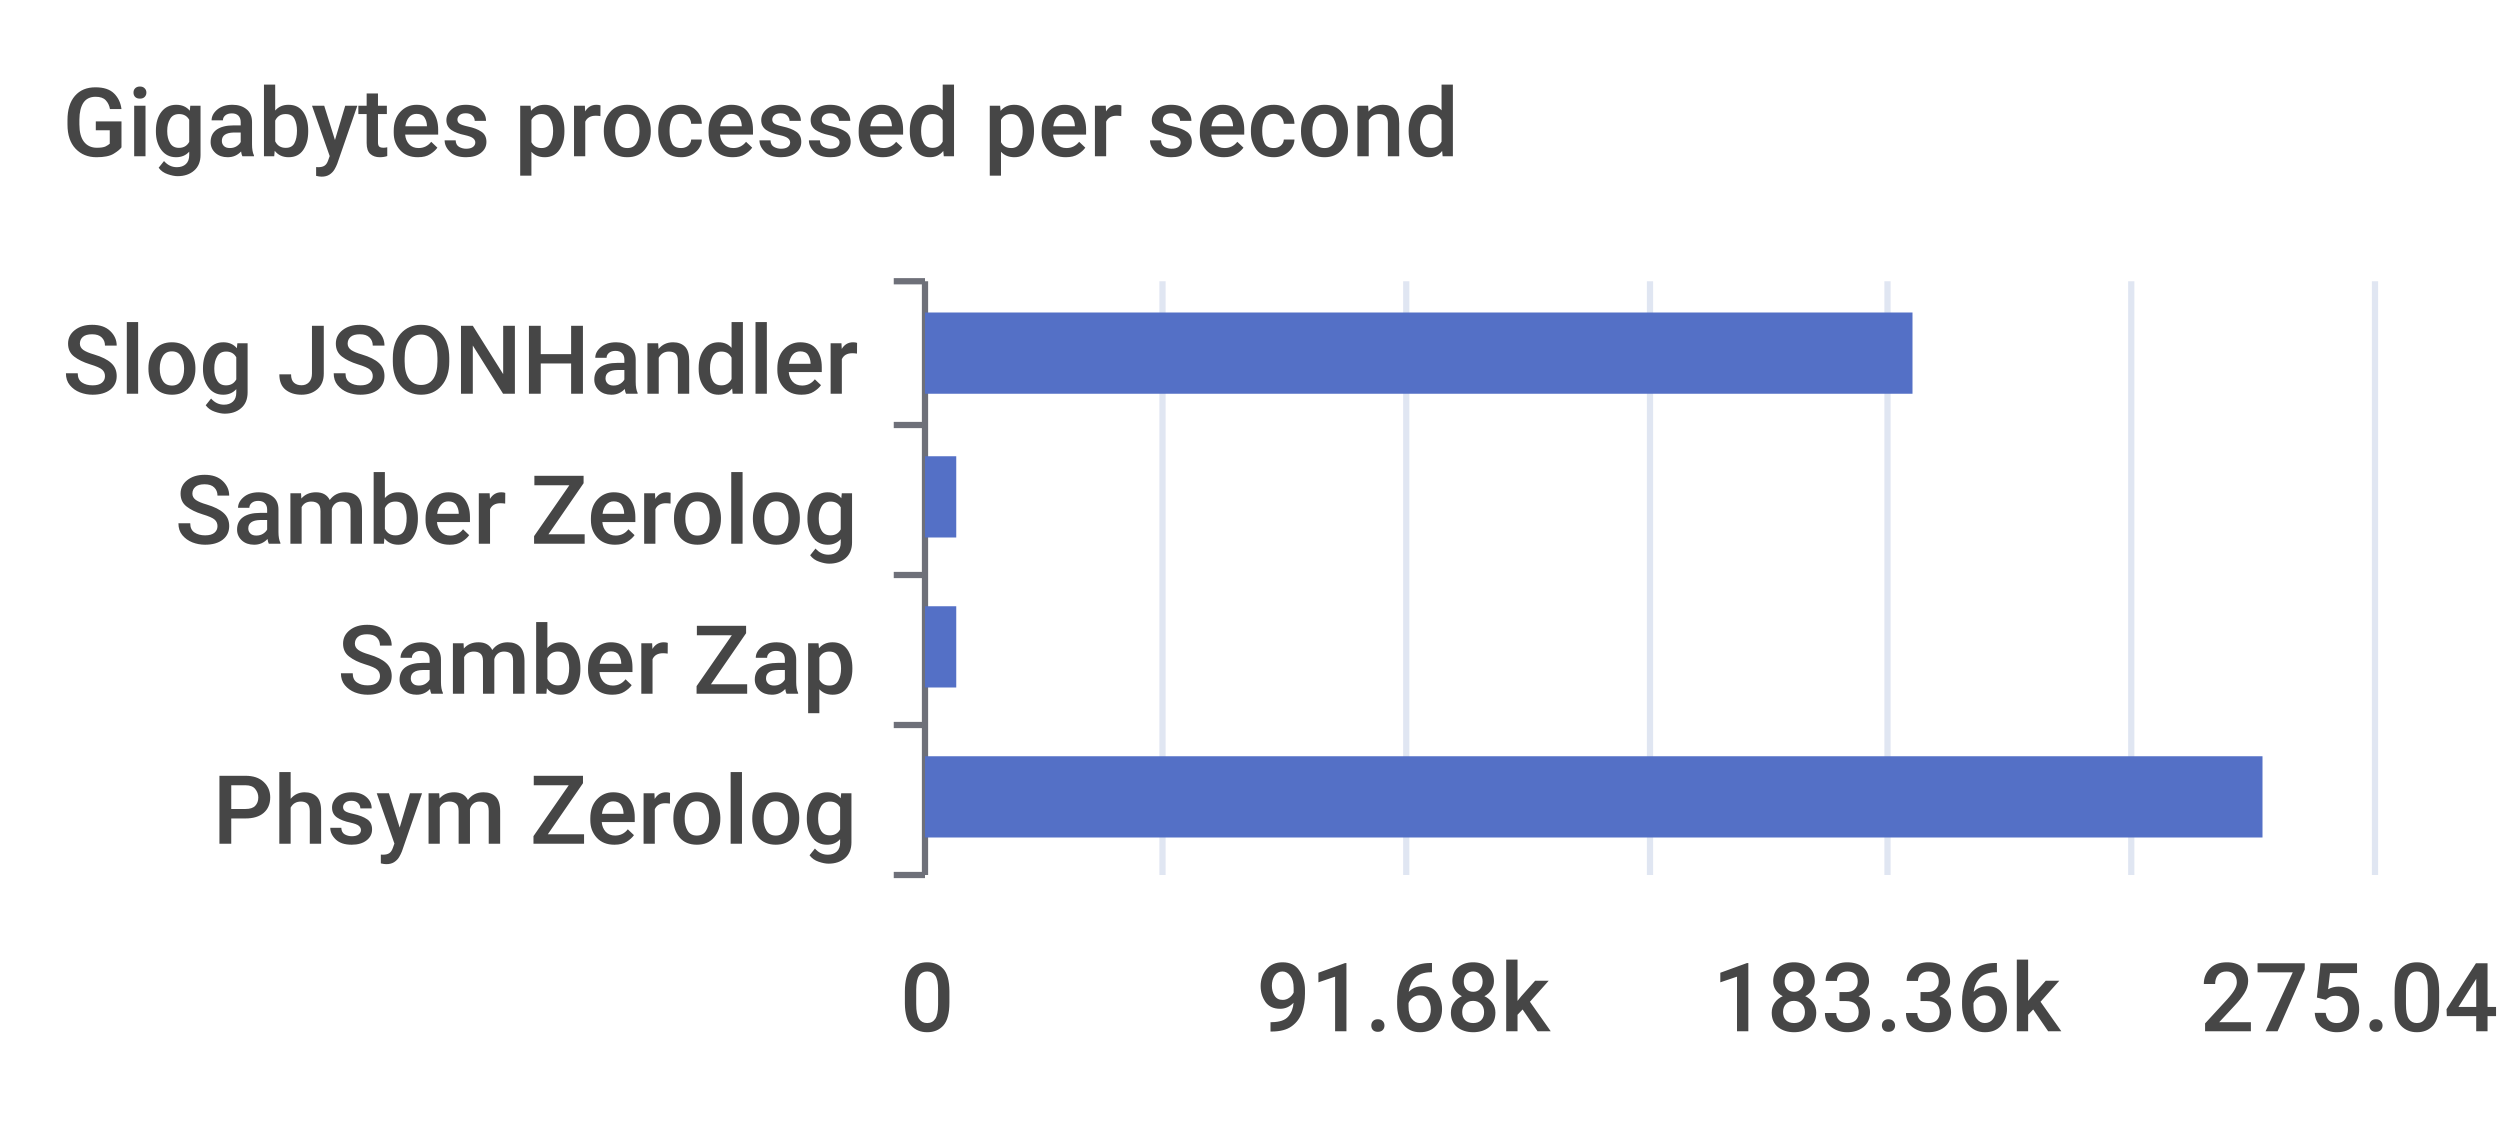
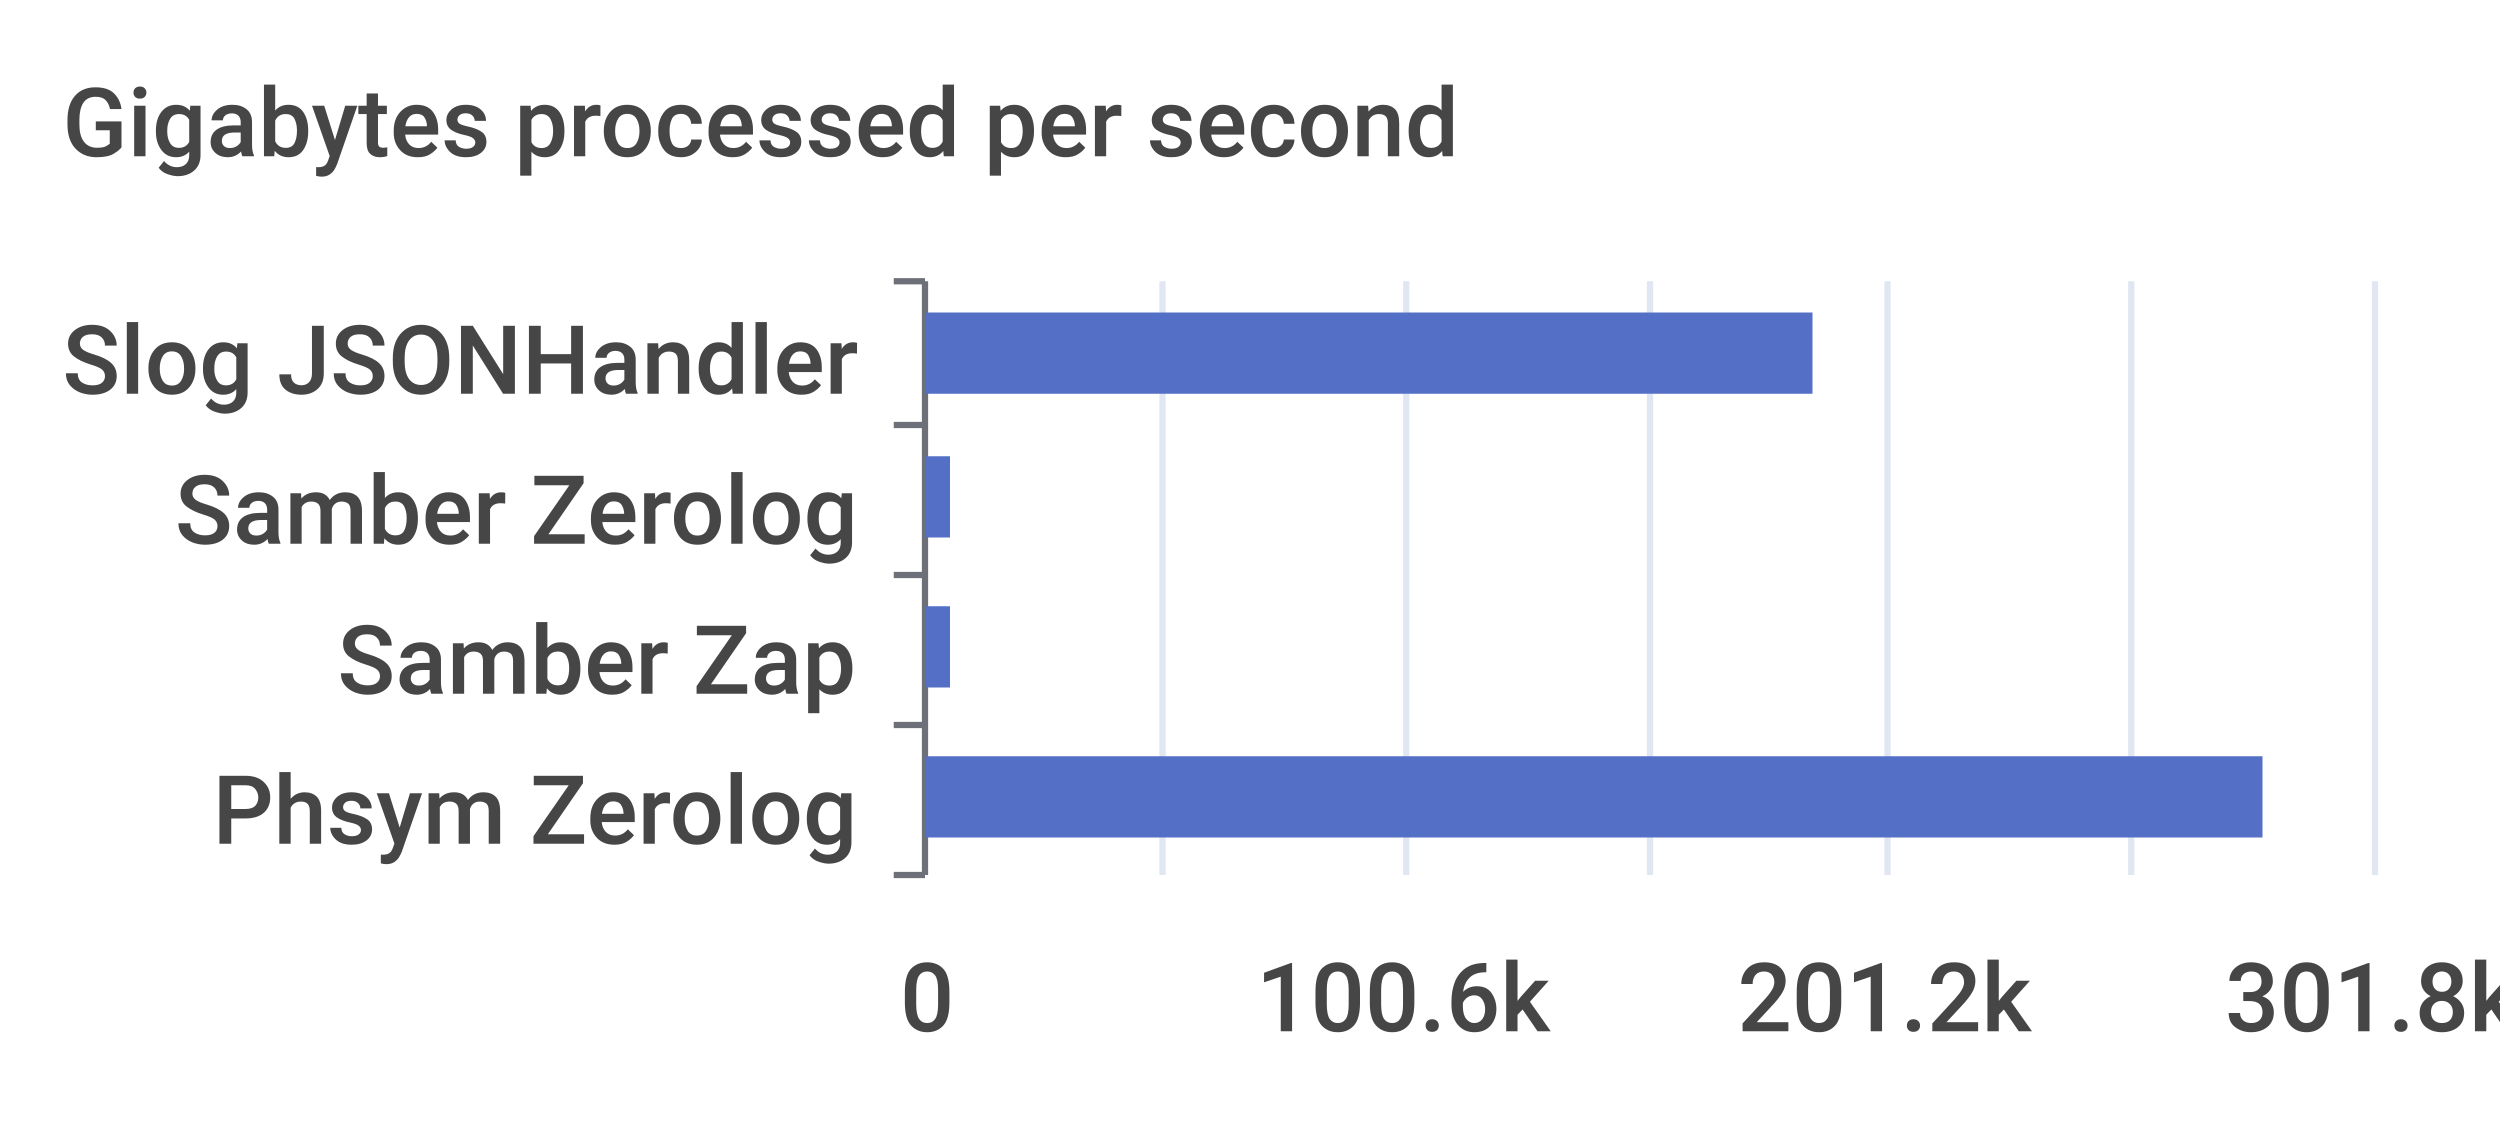
<svg xmlns="http://www.w3.org/2000/svg" width="400" height="180">\n<path d="M 0 0 L 400 0 L 400 180 L 0 180 L 0 0" style="stroke-width:0;stroke:none;fill:rgba(255,255,255,1.0)" />
  <text x="10" y="25" style="stroke-width:0;stroke:none;fill:rgba(70,70,70,1.0);font-size:15.3px;font-family:'Roboto Medium',sans-serif">Gigabytes processed per second</text>
  <path d="M 143 45 L 148 45" style="stroke-width:1;stroke:rgba(110,112,121,1.0);fill:none" />
  <path d="M 143 68 L 148 68" style="stroke-width:1;stroke:rgba(110,112,121,1.0);fill:none" />
  <path d="M 143 92 L 148 92" style="stroke-width:1;stroke:rgba(110,112,121,1.0);fill:none" />
  <path d="M 143 116 L 148 116" style="stroke-width:1;stroke:rgba(110,112,121,1.0);fill:none" />
  <path d="M 143 140 L 148 140" style="stroke-width:1;stroke:rgba(110,112,121,1.0);fill:none" />
  <path d="M 148 45 L 148 140" style="stroke-width:1;stroke:rgba(110,112,121,1.0);fill:none" />
  <text x="10" y="63" style="stroke-width:0;stroke:none;fill:rgba(70,70,70,1.0);font-size:15.3px;font-family:'Roboto Medium',sans-serif">Slog JSONHandler</text>
  <text x="28" y="87" style="stroke-width:0;stroke:none;fill:rgba(70,70,70,1.0);font-size:15.3px;font-family:'Roboto Medium',sans-serif">Samber Zerolog</text>
  <text x="54" y="111" style="stroke-width:0;stroke:none;fill:rgba(70,70,70,1.0);font-size:15.3px;font-family:'Roboto Medium',sans-serif">Samber Zap</text>
  <text x="34" y="135" style="stroke-width:0;stroke:none;fill:rgba(70,70,70,1.0);font-size:15.3px;font-family:'Roboto Medium',sans-serif">Phsym Zerolog</text>
  <text x="144" y="165" style="stroke-width:0;stroke:none;fill:rgba(70,70,70,1.0);font-size:15.3px;font-family:'Roboto Medium',sans-serif">0</text>
-   <text x="201" y="165" style="stroke-width:0;stroke:none;fill:rgba(70,70,70,1.0);font-size:15.3px;font-family:'Roboto Medium',sans-serif">91.68k</text>
-   <text x="274" y="165" style="stroke-width:0;stroke:none;fill:rgba(70,70,70,1.0);font-size:15.3px;font-family:'Roboto Medium',sans-serif">183.36k</text>
-   <text x="352" y="165" style="stroke-width:0;stroke:none;fill:rgba(70,70,70,1.0);font-size:15.3px;font-family:'Roboto Medium',sans-serif">275.04k</text>
+   <text x="201" y="165" style="stroke-width:0;stroke:none;fill:rgba(70,70,70,1.0);font-size:15.3px;font-family:'Roboto Medium',sans-serif">100.6k</text>
+   <text x="278" y="165" style="stroke-width:0;stroke:none;fill:rgba(70,70,70,1.0);font-size:15.3px;font-family:'Roboto Medium',sans-serif">201.2k</text>
+   <text x="356" y="165" style="stroke-width:0;stroke:none;fill:rgba(70,70,70,1.0);font-size:15.3px;font-family:'Roboto Medium',sans-serif">301.8k</text>
  <path d="M 186 45 L 186 140" style="stroke-width:1;stroke:rgba(224,230,242,1.0);fill:none" />
  <path d="M 225 45 L 225 140" style="stroke-width:1;stroke:rgba(224,230,242,1.0);fill:none" />
  <path d="M 264 45 L 264 140" style="stroke-width:1;stroke:rgba(224,230,242,1.0);fill:none" />
  <path d="M 302 45 L 302 140" style="stroke-width:1;stroke:rgba(224,230,242,1.0);fill:none" />
  <path d="M 341 45 L 341 140" style="stroke-width:1;stroke:rgba(224,230,242,1.0);fill:none" />
  <path d="M 380 45 L 380 140" style="stroke-width:1;stroke:rgba(224,230,242,1.0);fill:none" />
  <path d="M 148 121 L 362 121 L 362 134 L 148 134 L 148 121" style="stroke-width:0;stroke:none;fill:rgba(84,112,198,1.0)" />
-   <path d="M 148 97 L 153 97 L 153 110 L 148 110 L 148 97" style="stroke-width:0;stroke:none;fill:rgba(84,112,198,1.0)" />
-   <path d="M 148 73 L 153 73 L 153 86 L 148 86 L 148 73" style="stroke-width:0;stroke:none;fill:rgba(84,112,198,1.0)" />
-   <path d="M 148 50 L 306 50 L 306 63 L 148 63 L 148 50" style="stroke-width:0;stroke:none;fill:rgba(84,112,198,1.0)" />
+   <path d="M 148 97 L 152 97 L 152 110 L 148 110 L 148 97" style="stroke-width:0;stroke:none;fill:rgba(84,112,198,1.0)" />
+   <path d="M 148 73 L 152 73 L 152 86 L 148 86 L 148 73" style="stroke-width:0;stroke:none;fill:rgba(84,112,198,1.0)" />
+   <path d="M 148 50 L 290 50 L 290 63 L 148 63 L 148 50" style="stroke-width:0;stroke:none;fill:rgba(84,112,198,1.0)" />
</svg>
